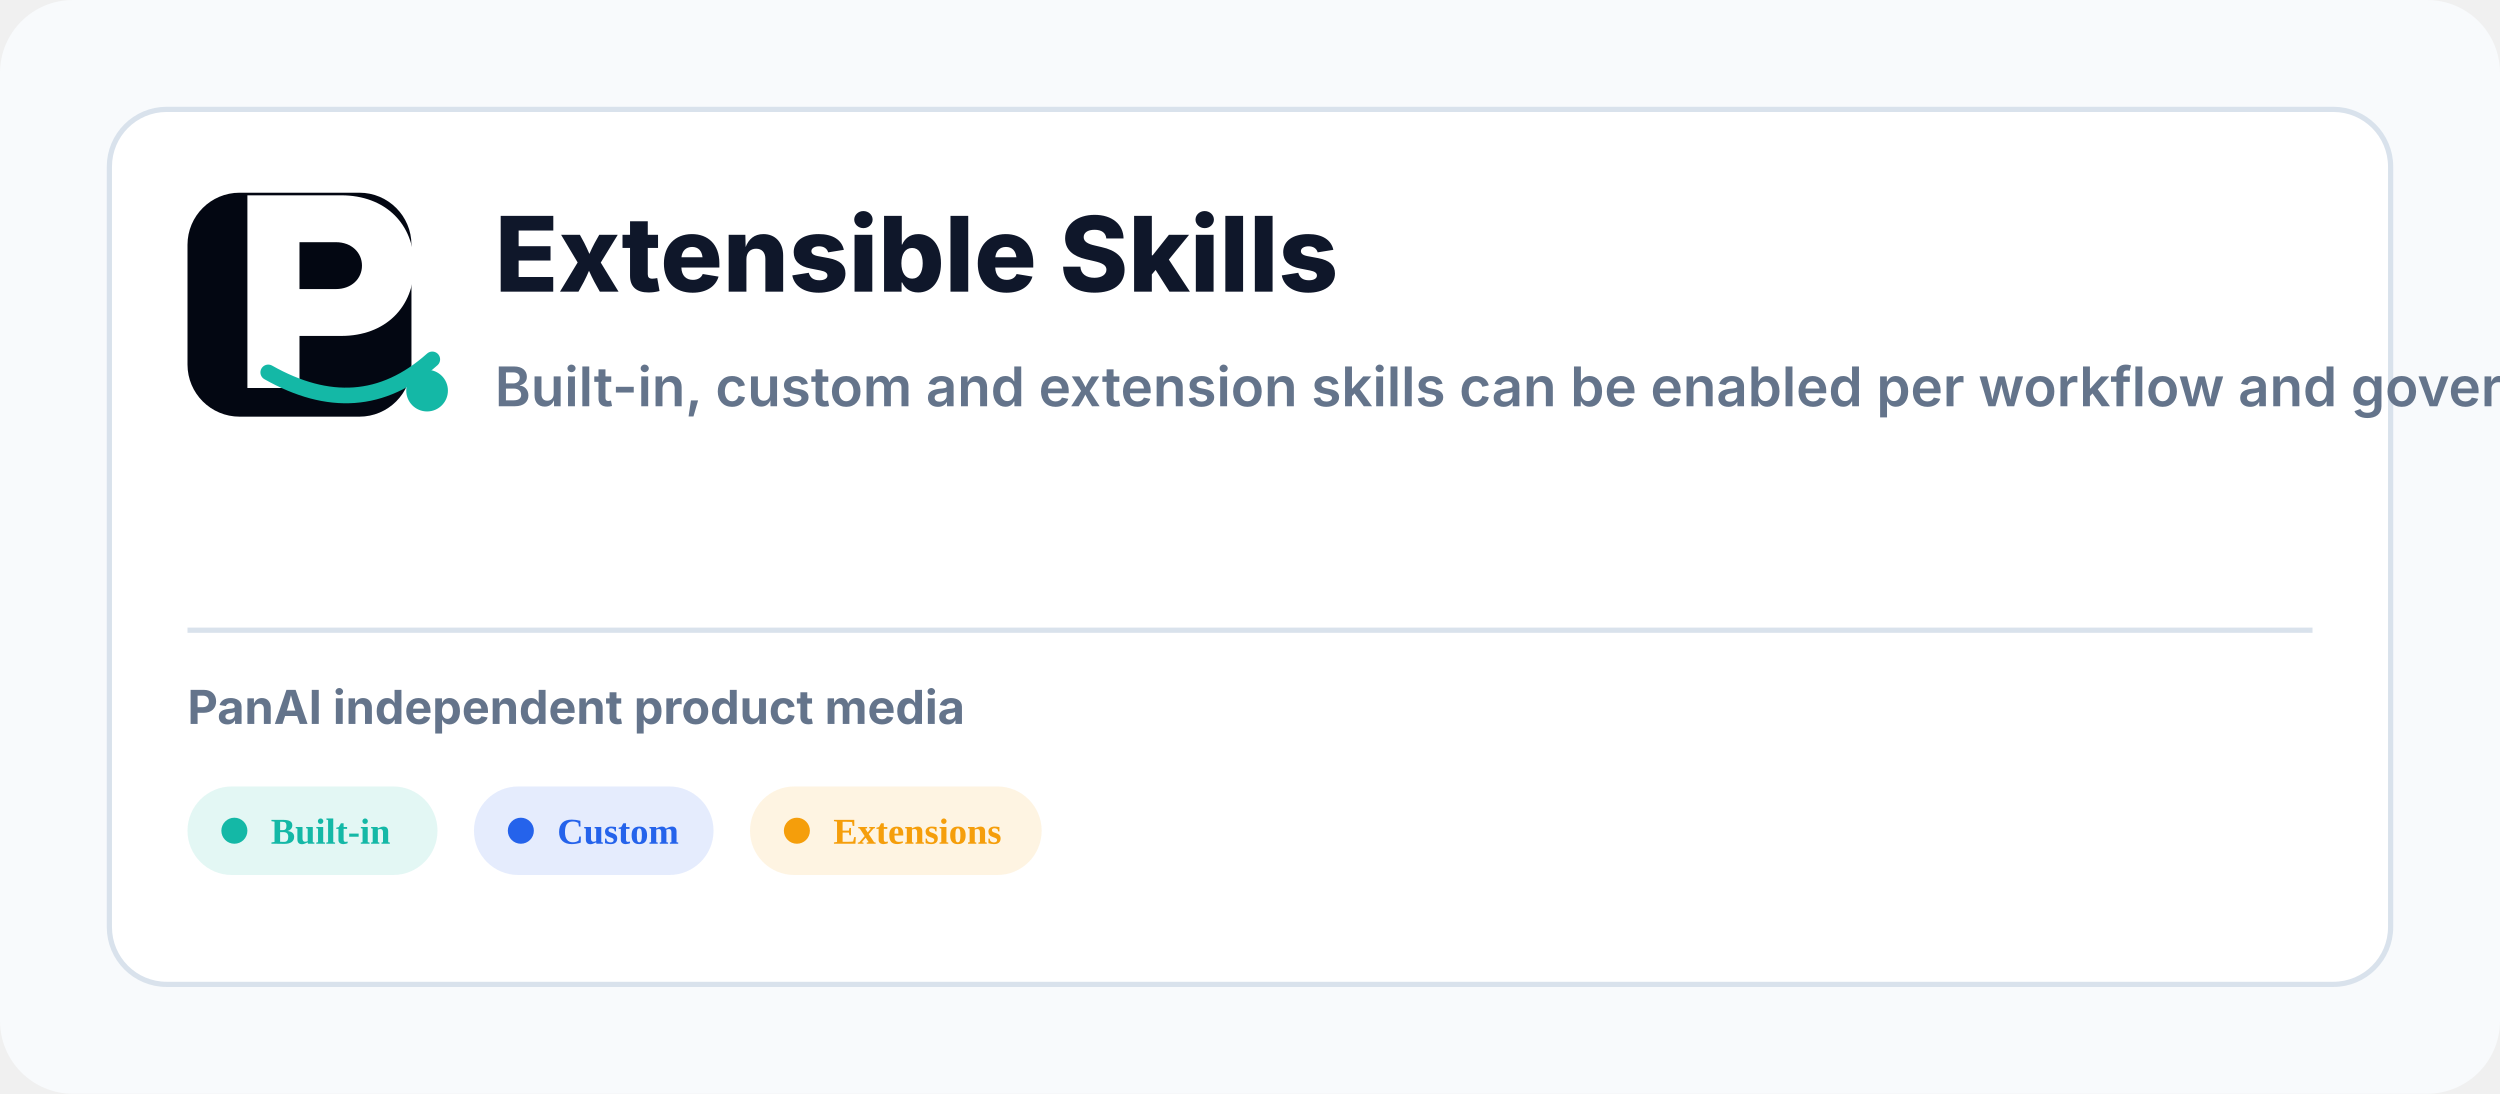
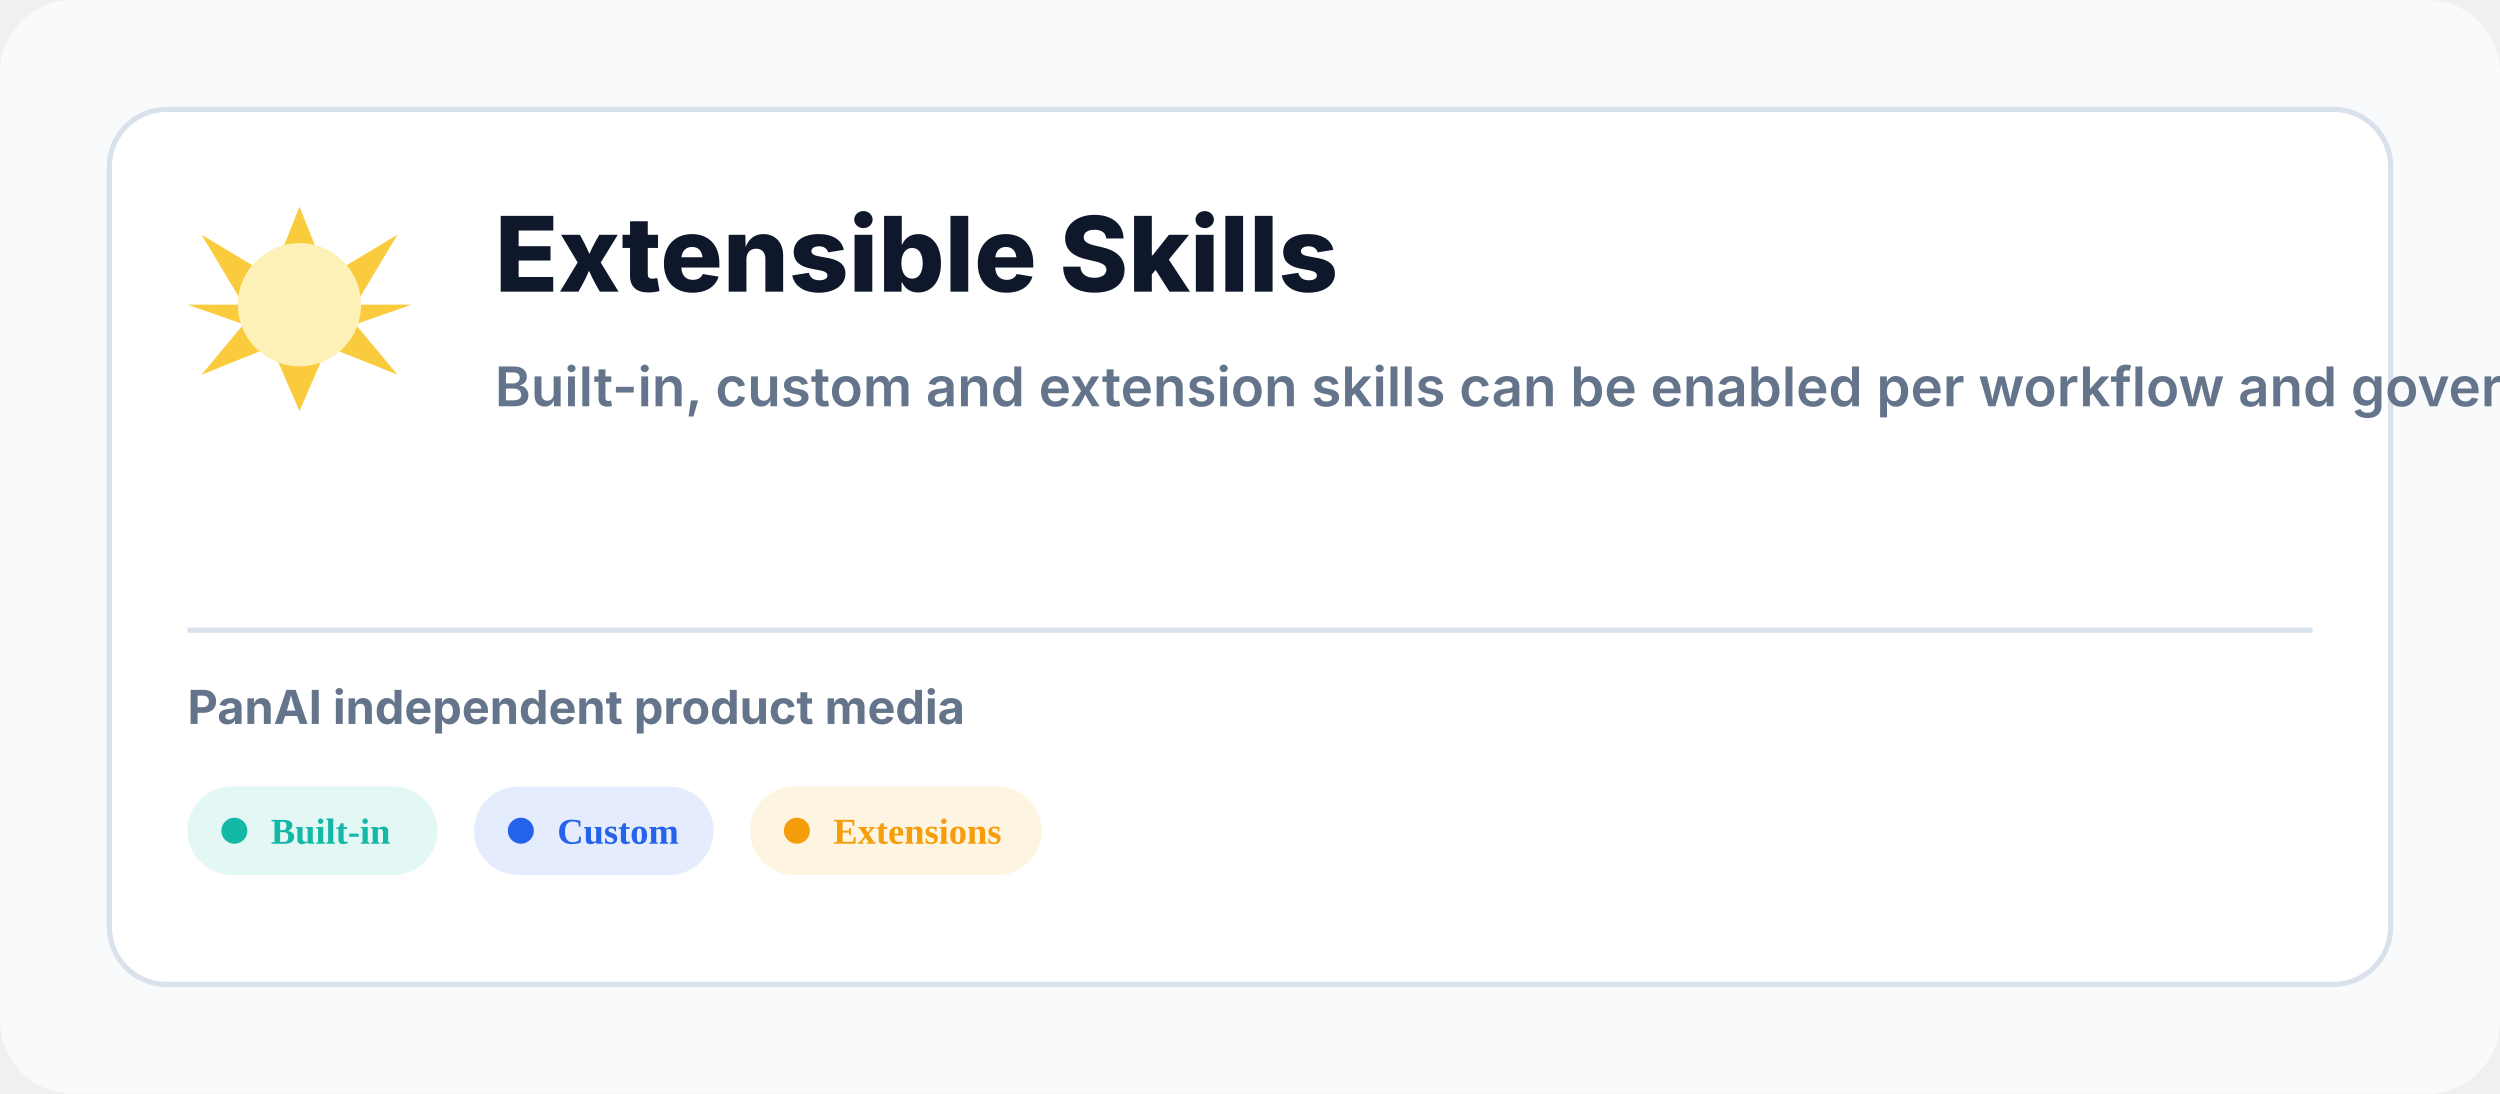
<svg xmlns="http://www.w3.org/2000/svg" width="960" height="420" viewBox="0 0 960 420" role="img" aria-label="Extensible Skills">
  <rect width="960" height="420" rx="28" fill="#f8fafc" />
  <rect x="42" y="42" width="876" height="336" rx="22" fill="#ffffff" stroke="#d9e2ec" stroke-width="2" />
-   <rect x="72" y="74" width="86" height="86" rx="20" fill="#030712" />
-   <path d="M95 129h36c17 0 28-11 28-27s-11-27-28-27H95v74h20v-20Zm20-18V93h14c6 0 10 4 10 9s-4 9-10 9h-14Z" fill="#ffffff" />
-   <path d="M103 143c23 13 44 12 63-5" fill="none" stroke="#14b8a6" stroke-width="6" stroke-linecap="round" />
-   <circle cx="164" cy="150" r="8" fill="#14b8a6" />
+   <g transform="translate(72 74) scale(1.075)">
+     <path d="M40 5L50 30L75 15L60 40L80 40L60 47L75 65L50 55L40 78L30 55L5 65L20 47L0 40L20 40L5 15L30 30Z" fill="#FACC3D" />
+     <circle cx="40" cy="40" r="22" fill="#FEF1B7" />
+   </g>
  <text x="190" y="112" font-family="Inter, ui-sans-serif, system-ui, -apple-system, BlinkMacSystemFont, Segoe UI, sans-serif" font-size="40" font-weight="800" fill="#0f172a">Extensible Skills</text>
  <text x="190" y="156" font-family="Inter, ui-sans-serif, system-ui, -apple-system, BlinkMacSystemFont, Segoe UI, sans-serif" font-size="21" font-weight="600" fill="#64748b">Built-in, custom and extension skills can be enabled per workflow and governed by user approval.</text>
  <line x1="72" y1="242" x2="888" y2="242" stroke="#d9e2ec" stroke-width="2" />
  <text x="72" y="278" font-family="Inter, ui-sans-serif, system-ui, -apple-system, BlinkMacSystemFont, Segoe UI, sans-serif" font-size="18" font-weight="700" fill="#64748b">PanAI independent product media</text>
  <rect x="72" y="302" width="96" height="34" rx="17" fill="#14b8a6" fill-opacity="0.12" />
  <circle cx="90" cy="319" r="5" fill="#14b8a6" />
  <text x="104" y="324" font-size="14" font-weight="700" fill="#14b8a6">Built-in</text>
  <rect x="182" y="302" width="92" height="34" rx="17" fill="#2563eb" fill-opacity="0.12" />
  <circle cx="200" cy="319" r="5" fill="#2563eb" />
  <text x="214" y="324" font-size="14" font-weight="700" fill="#2563eb">Custom</text>
  <rect x="288" y="302" width="112" height="34" rx="17" fill="#f59e0b" fill-opacity="0.12" />
  <circle cx="306" cy="319" r="5" fill="#f59e0b" />
  <text x="320" y="324" font-size="14" font-weight="700" fill="#f59e0b">Extensions</text>
</svg>
